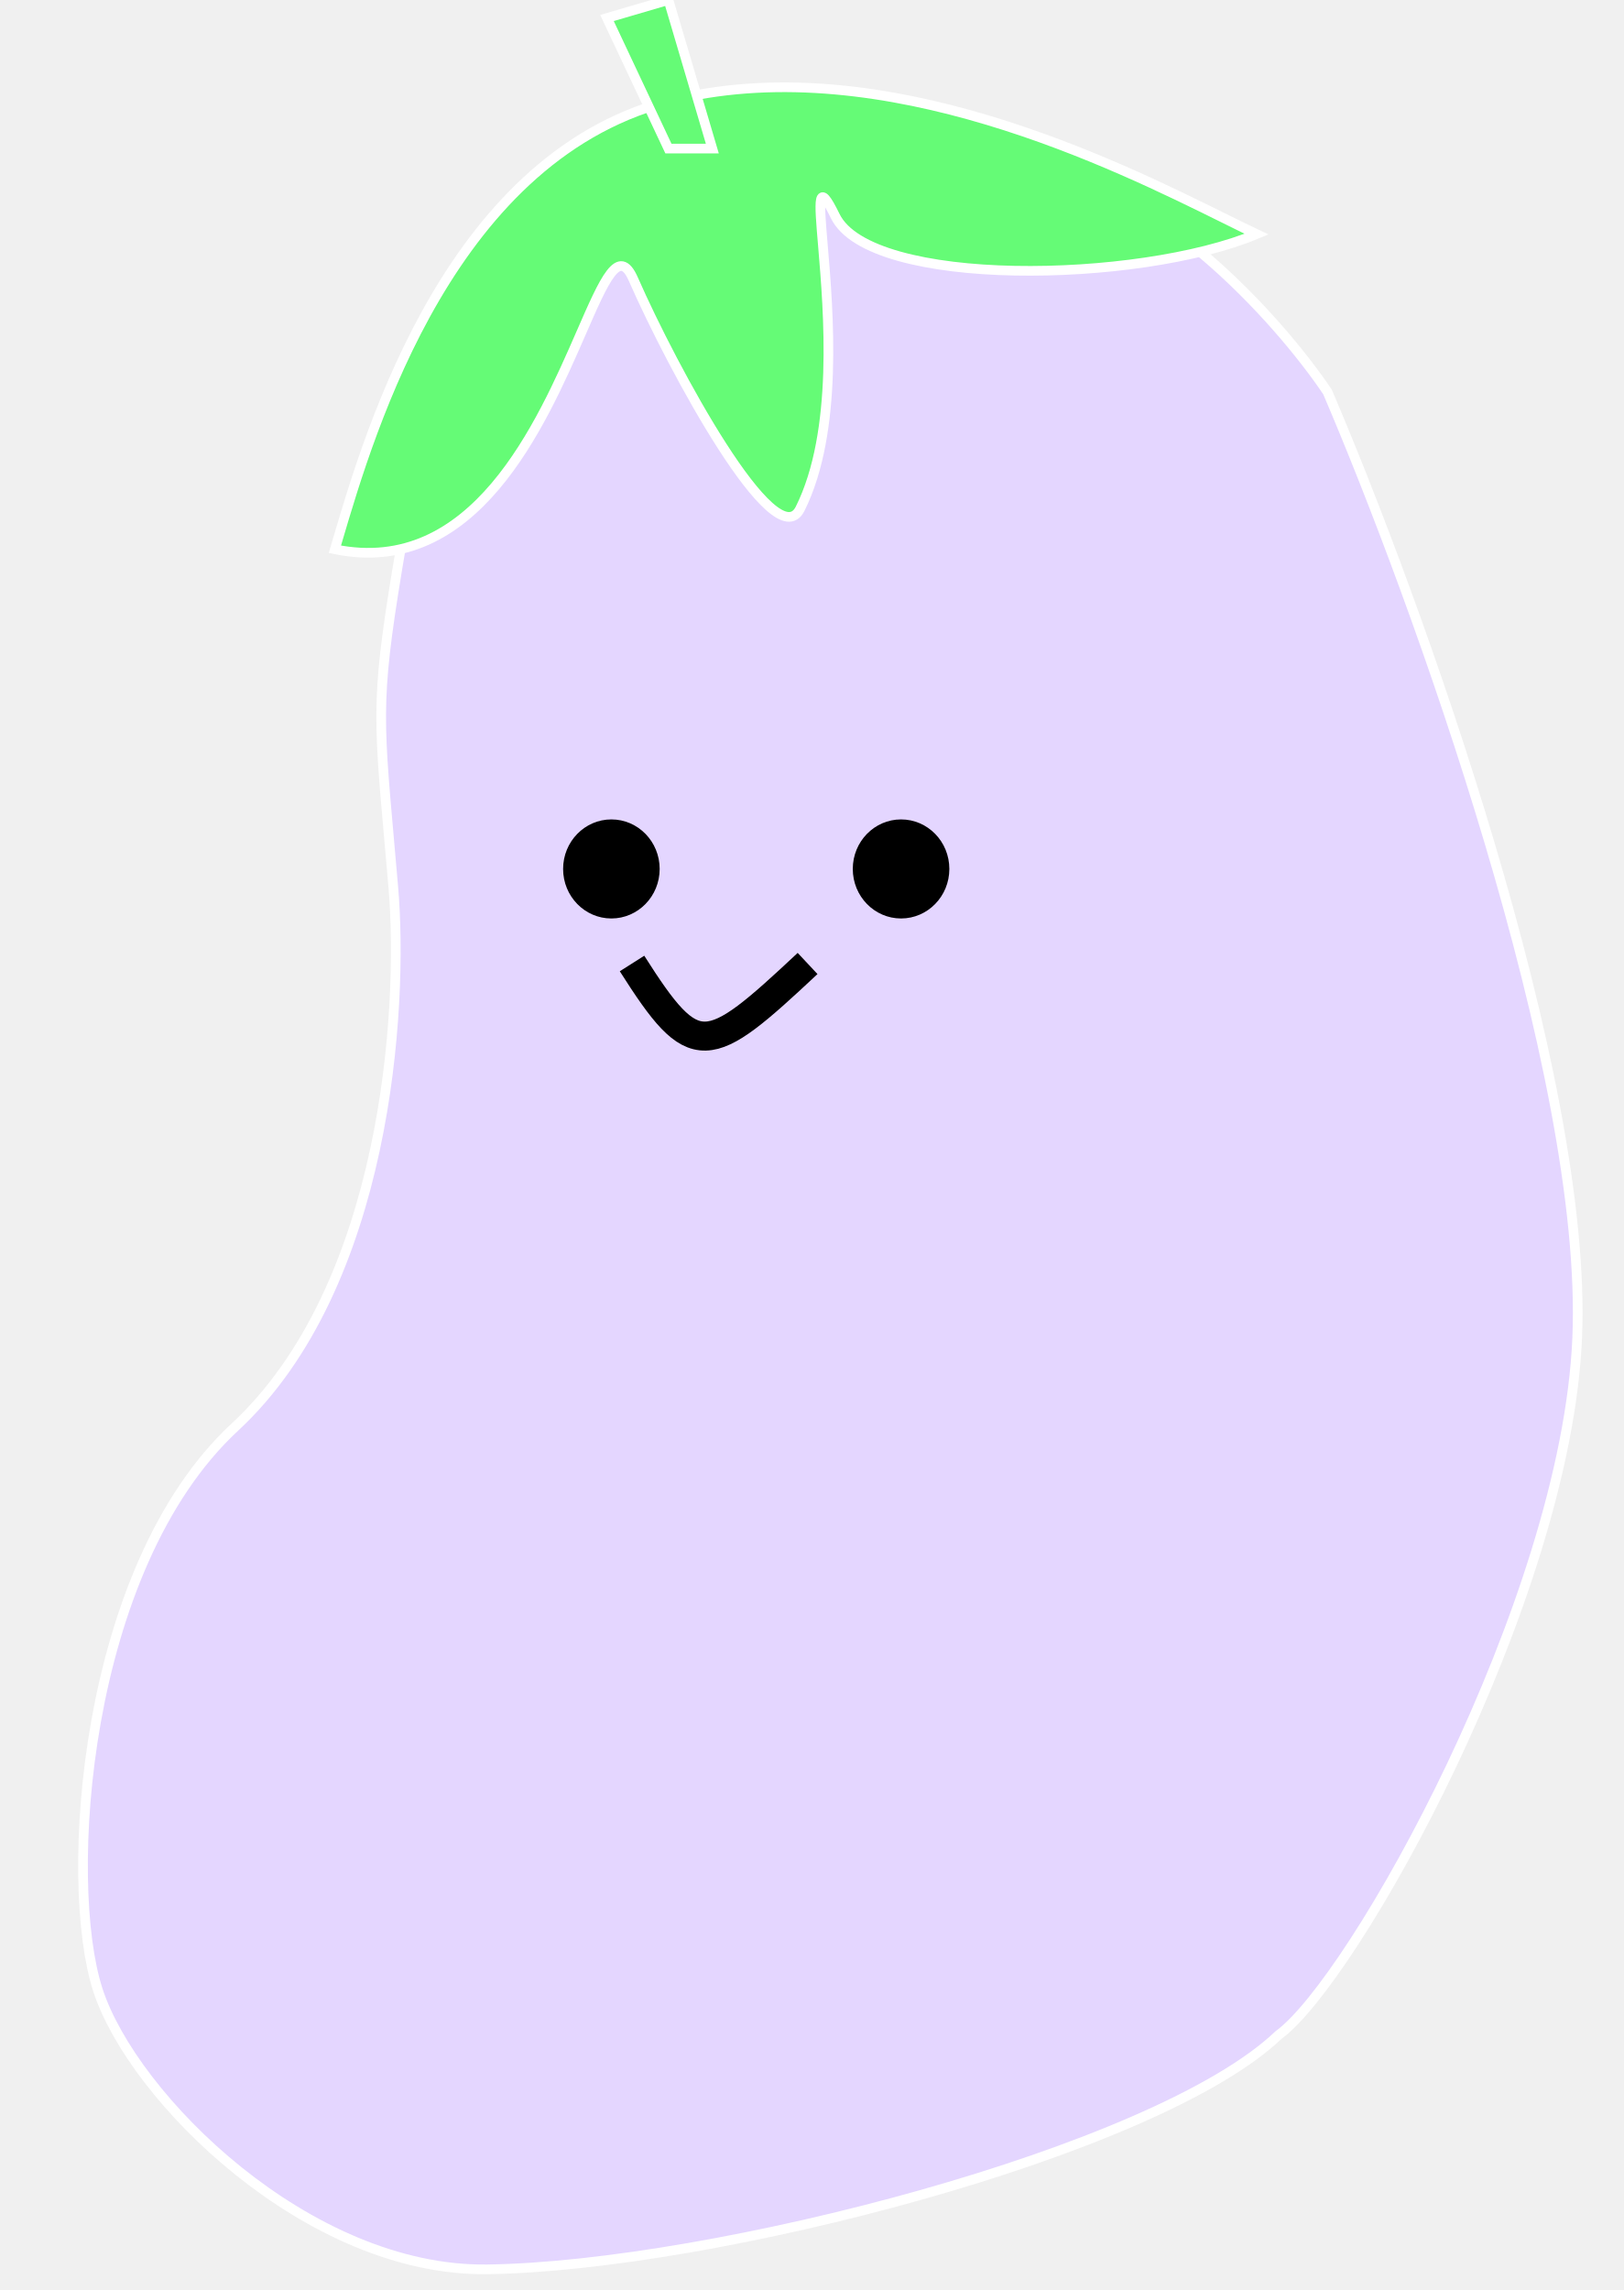
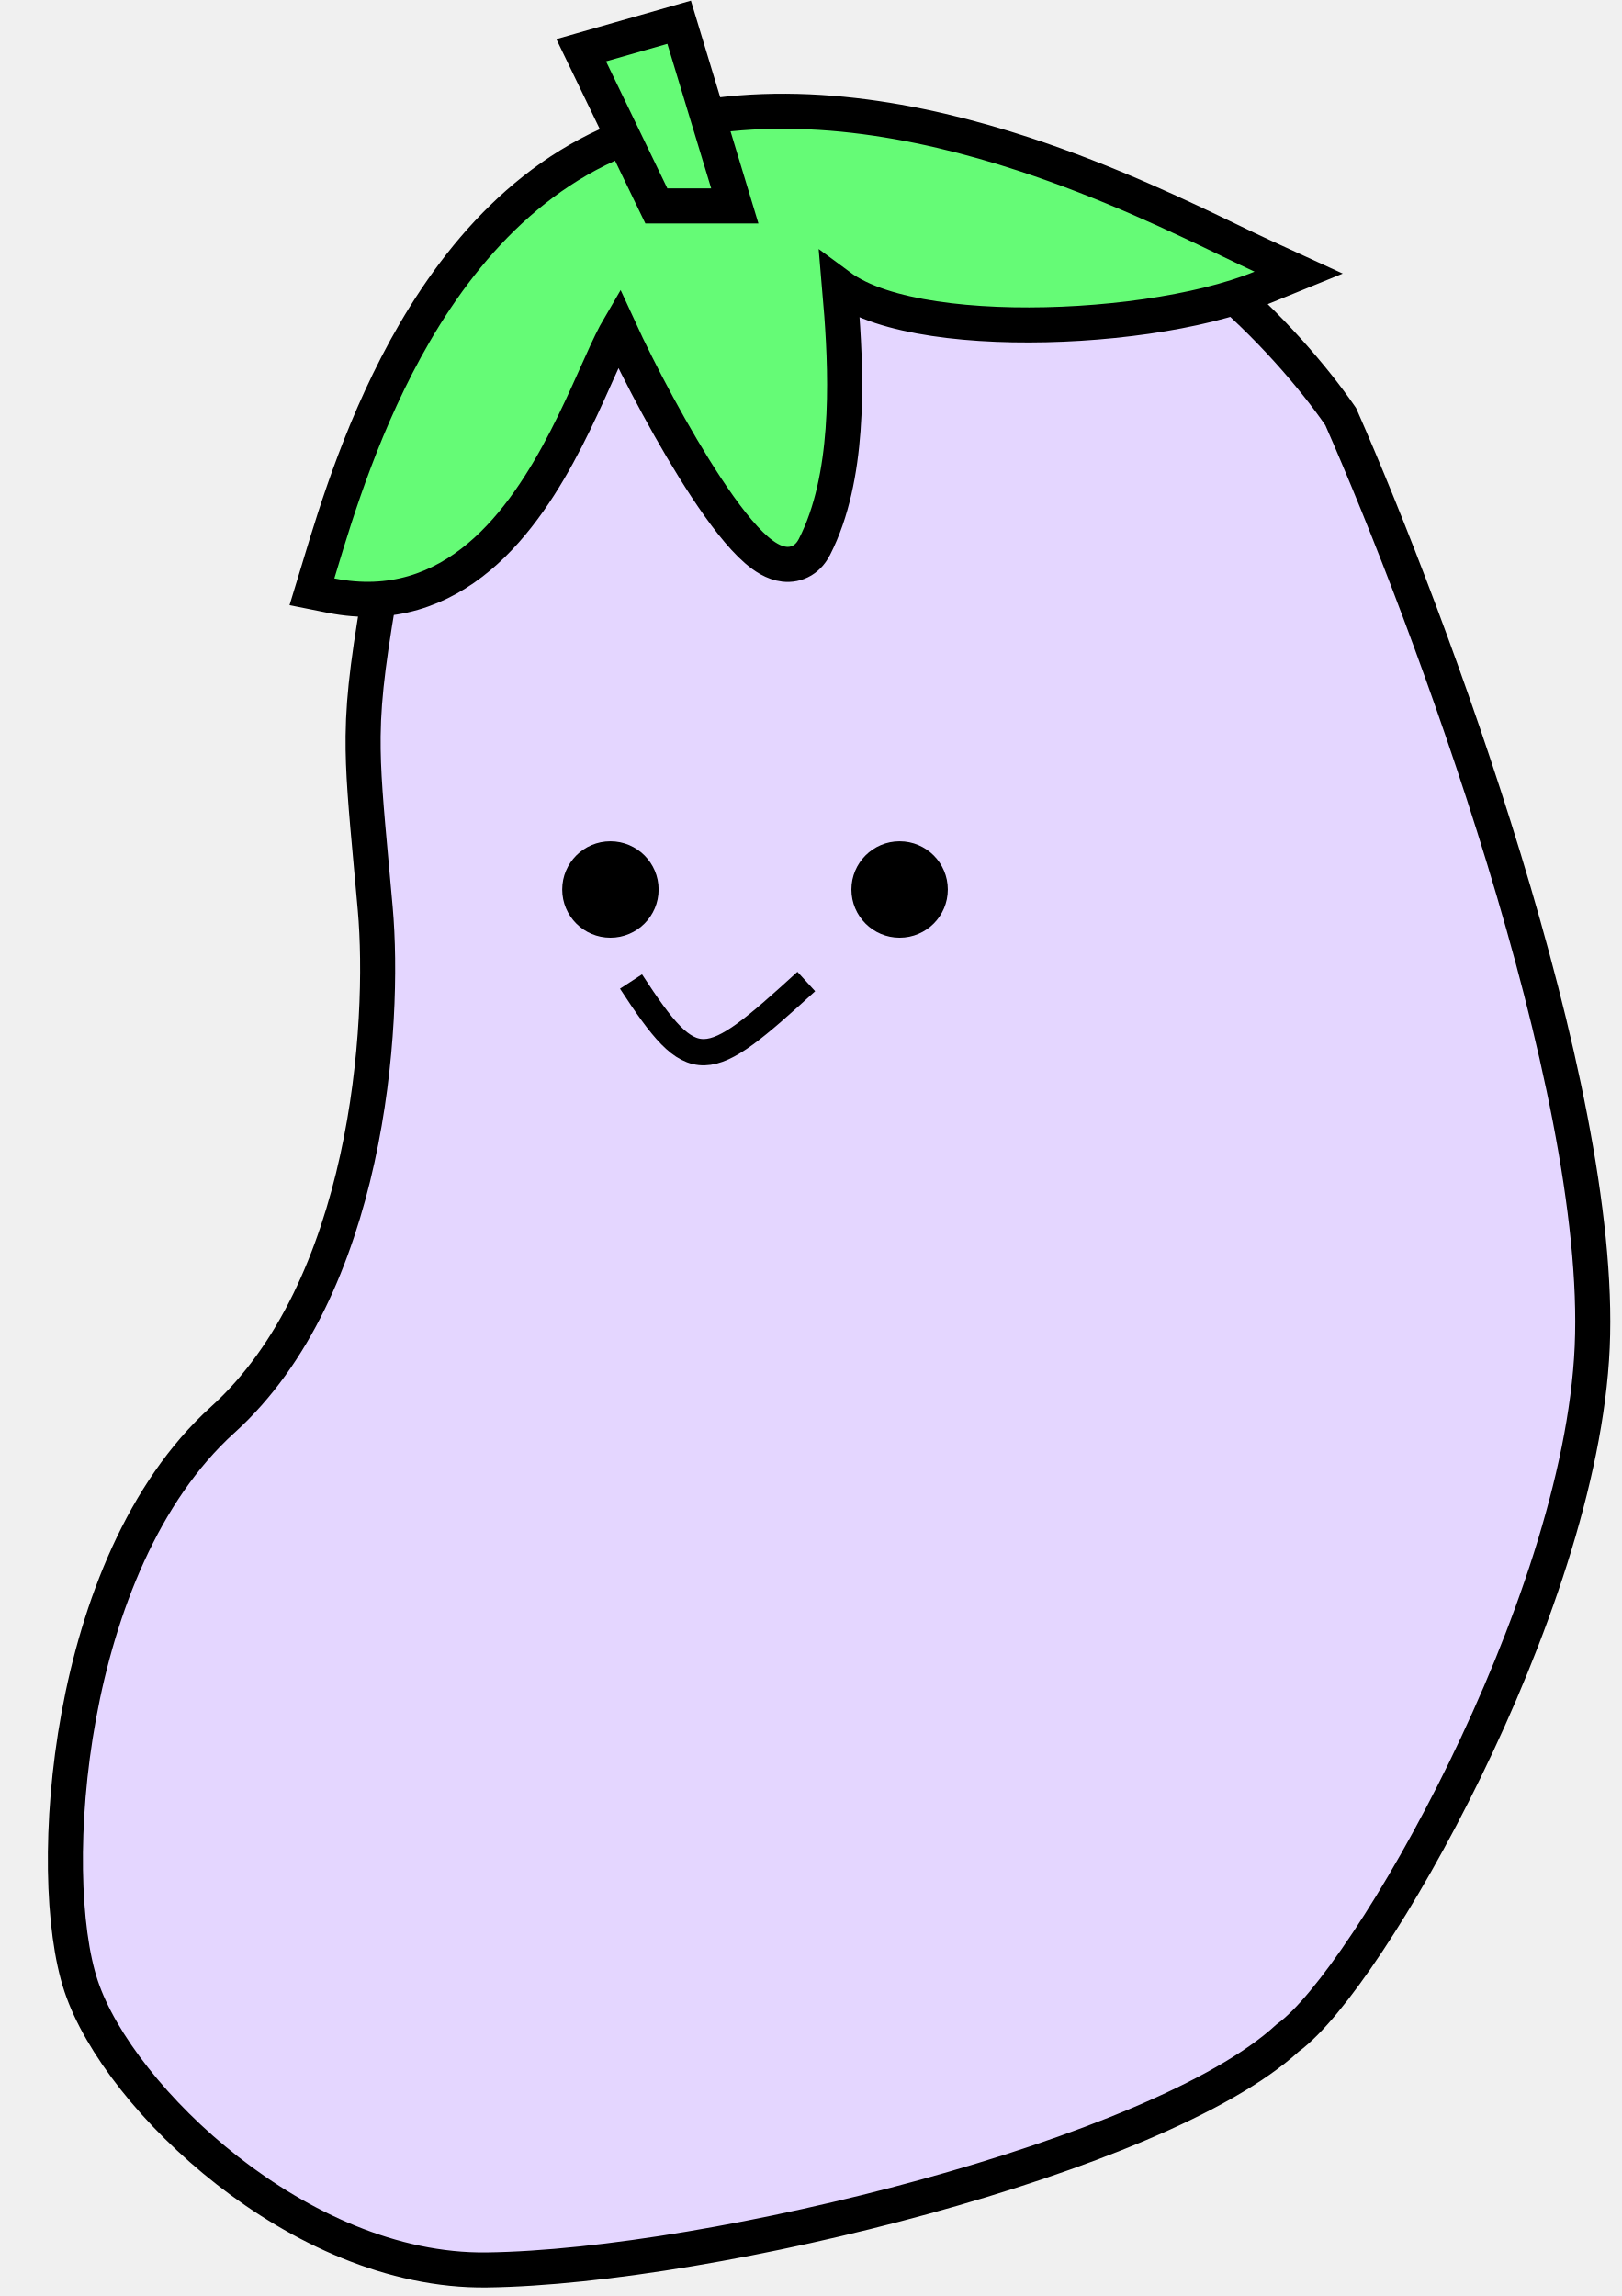
- <svg xmlns="http://www.w3.org/2000/svg" width="168" height="237" viewBox="0 0 168 237" fill="none">
-   <path d="M41.562 56.26C44.464 39.121 55.083 30.258 62.479 27.279C70.795 23.355 90.918 15.773 104.882 16.837C118.847 17.902 132.373 33.095 137.39 40.558C146.497 61.814 164.416 111.16 163.235 138.497C162.054 165.833 140.046 205.021 132.324 210.613C119.604 222.727 73.608 234.548 50.437 234.862C31.901 235.114 13.763 217.136 10.129 205.953C6.495 194.77 8.573 162.285 24.3 147.705C40.027 133.126 41.79 104.373 40.706 91.82C40.56 90.12 40.422 88.576 40.297 87.162C39.076 73.432 38.93 71.797 41.562 56.26Z" fill="#E4D6FF" />
-   <path d="M41.562 56.26C44.464 39.121 55.083 30.258 62.479 27.279C70.795 23.355 90.918 15.773 104.882 16.837C118.847 17.902 132.373 33.095 137.39 40.558C146.497 61.814 164.416 111.16 163.235 138.497C162.054 165.833 140.046 205.021 132.324 210.613C119.604 222.727 73.608 234.548 50.437 234.862C31.901 235.114 13.763 217.136 10.129 205.953C6.495 194.77 8.573 162.285 24.3 147.705C40.027 133.126 41.79 104.373 40.706 91.82C40.56 90.12 40.422 88.576 40.297 87.162C39.076 73.432 38.93 71.797 41.562 56.26Z" stroke="white" />
-   <path d="M70.091 10.251C46.797 15.681 38.328 44.403 34.947 55.871C34.846 56.212 34.75 56.537 34.659 56.846C49.089 59.807 56.001 43.959 60.172 34.397C62.566 28.908 64.057 25.49 65.548 28.889C69.636 38.208 80.253 57.778 82.81 52.653C86.798 44.657 85.748 32.257 85.168 25.394C84.767 20.659 84.589 18.56 86.444 22.365C90.078 29.821 117.787 29.355 130.052 24.23C129.112 23.787 127.989 23.231 126.707 22.596C115.398 16.996 91.633 5.229 70.091 10.251Z" fill="#65FB76" />
-   <path d="M70.091 10.251C46.797 15.681 38.328 44.403 34.947 55.871C34.846 56.212 34.75 56.537 34.659 56.846C49.089 59.807 56.001 43.959 60.172 34.397C62.566 28.908 64.057 25.49 65.548 28.889C69.636 38.208 80.253 57.778 82.81 52.653C86.798 44.657 85.748 32.257 85.168 25.394C84.767 20.659 84.589 18.56 86.444 22.365C90.078 29.821 117.787 29.355 130.052 24.23C129.112 23.787 127.989 23.231 126.707 22.596C115.398 16.996 91.633 5.229 70.091 10.251Z" stroke="white" />
-   <path d="M62.822 1.864L69.181 15.377H73.724L69.181 0L62.822 1.864Z" fill="#65FB76" />
-   <path d="M62.822 1.864L69.181 15.377H73.724L69.181 0L62.822 1.864Z" stroke="white" />
-   <ellipse cx="63.277" cy="89.93" rx="4.997" ry="5.126" fill="black" />
-   <ellipse cx="93.258" cy="89.93" rx="4.997" ry="5.126" fill="black" />
-   <path d="M65.413 99.715C71.924 109.966 73.135 109.5 83.583 99.715" stroke="black" stroke-width="3" />
+ <svg xmlns="http://www.w3.org/2000/svg" width="185" height="262" viewBox="0 0 185 262" fill="none">
+   <path d="M153.059 47.721L152.982 47.547L152.875 47.39C150.021 43.252 144.796 37.031 138.302 31.68C131.844 26.358 123.887 21.692 115.594 21.076C107.558 20.479 97.909 22.302 89.236 24.74C80.557 27.178 72.659 30.288 67.987 32.434C59.266 35.879 47.096 45.922 43.778 65.03C42.182 74.216 41.486 79.021 41.432 84.003C41.388 88.017 41.765 92.141 42.369 98.758C42.507 100.268 42.656 101.909 42.816 103.707C43.396 110.261 43.216 121.136 40.765 132.27C38.307 143.432 33.625 154.591 25.409 162.016C16.281 170.267 11.263 183.401 8.993 195.757C6.727 208.094 7.107 220.188 9.256 226.637C11.424 233.138 17.731 241.26 25.955 247.692C34.206 254.145 44.732 259.169 55.549 259.027C68.534 258.855 87.748 255.557 105.433 250.694C114.291 248.259 122.817 245.417 130.034 242.35C137.145 239.329 143.154 236.021 146.921 232.561C148.172 231.652 149.574 230.21 151.043 228.44C152.579 226.589 154.27 224.28 156.04 221.617C159.582 216.29 163.49 209.476 167.165 201.942C174.487 186.927 181.009 168.787 181.677 153.71C182.342 138.674 177.64 117.818 171.613 98.044C165.565 78.202 158.099 59.188 153.059 47.721Z" fill="#E4D6FF" stroke="black" stroke-width="4" />
+   <path d="M36.236 65.418L35.593 67.529L37.757 67.962C44.692 69.349 50.263 67.235 54.66 63.549C58.978 59.93 62.172 54.799 64.616 50.039C65.846 47.643 66.907 45.296 67.831 43.234C67.904 43.07 67.977 42.908 68.048 42.749C68.888 40.871 69.592 39.3 70.222 38.107C70.357 37.852 70.483 37.625 70.6 37.425C72.927 42.503 76.857 49.974 80.612 55.664C82.543 58.59 84.534 61.211 86.317 62.755C87.167 63.49 88.26 64.243 89.486 64.382C90.166 64.458 90.891 64.344 91.557 63.942C92.199 63.554 92.635 62.988 92.93 62.411C94.959 58.447 95.855 53.675 96.196 49.046C96.538 44.394 96.33 39.734 96.051 35.917C95.966 34.755 95.874 33.659 95.788 32.666C96.106 32.902 96.439 33.121 96.782 33.326C98.231 34.19 99.987 34.865 101.912 35.39C105.761 36.441 110.549 36.967 115.549 37.062C125.512 37.253 136.811 35.743 143.905 32.852L148.182 31.11L143.984 29.183C142.986 28.724 141.78 28.142 140.393 27.472C134.883 24.812 126.505 20.766 116.861 17.6C104.786 13.635 90.419 10.933 76.706 14.05C62.739 17.224 53.482 27.385 47.334 37.93C41.545 47.859 38.361 58.39 36.557 64.357C36.445 64.729 36.338 65.083 36.236 65.418Z" fill="#65FB76" stroke="black" stroke-width="4" />
+   <path d="M68.6 5.077L66.315 5.73L67.348 7.87L74.348 22.37L74.894 23.5H76.15H81.15H83.845L83.064 20.92L78.064 4.42L77.493 2.536L75.6 3.077L68.6 5.077Z" fill="#65FB76" stroke="black" stroke-width="4" />
+   <ellipse cx="69.65" cy="101.502" rx="5.5" ry="5.5" fill="black" />
+   <ellipse cx="102.65" cy="101.502" rx="5.5" ry="5.5" fill="black" />
+   <path d="M72.001 112.002C79.167 123.002 80.501 122.502 92.001 112.002" stroke="black" stroke-width="3" />
</svg>
